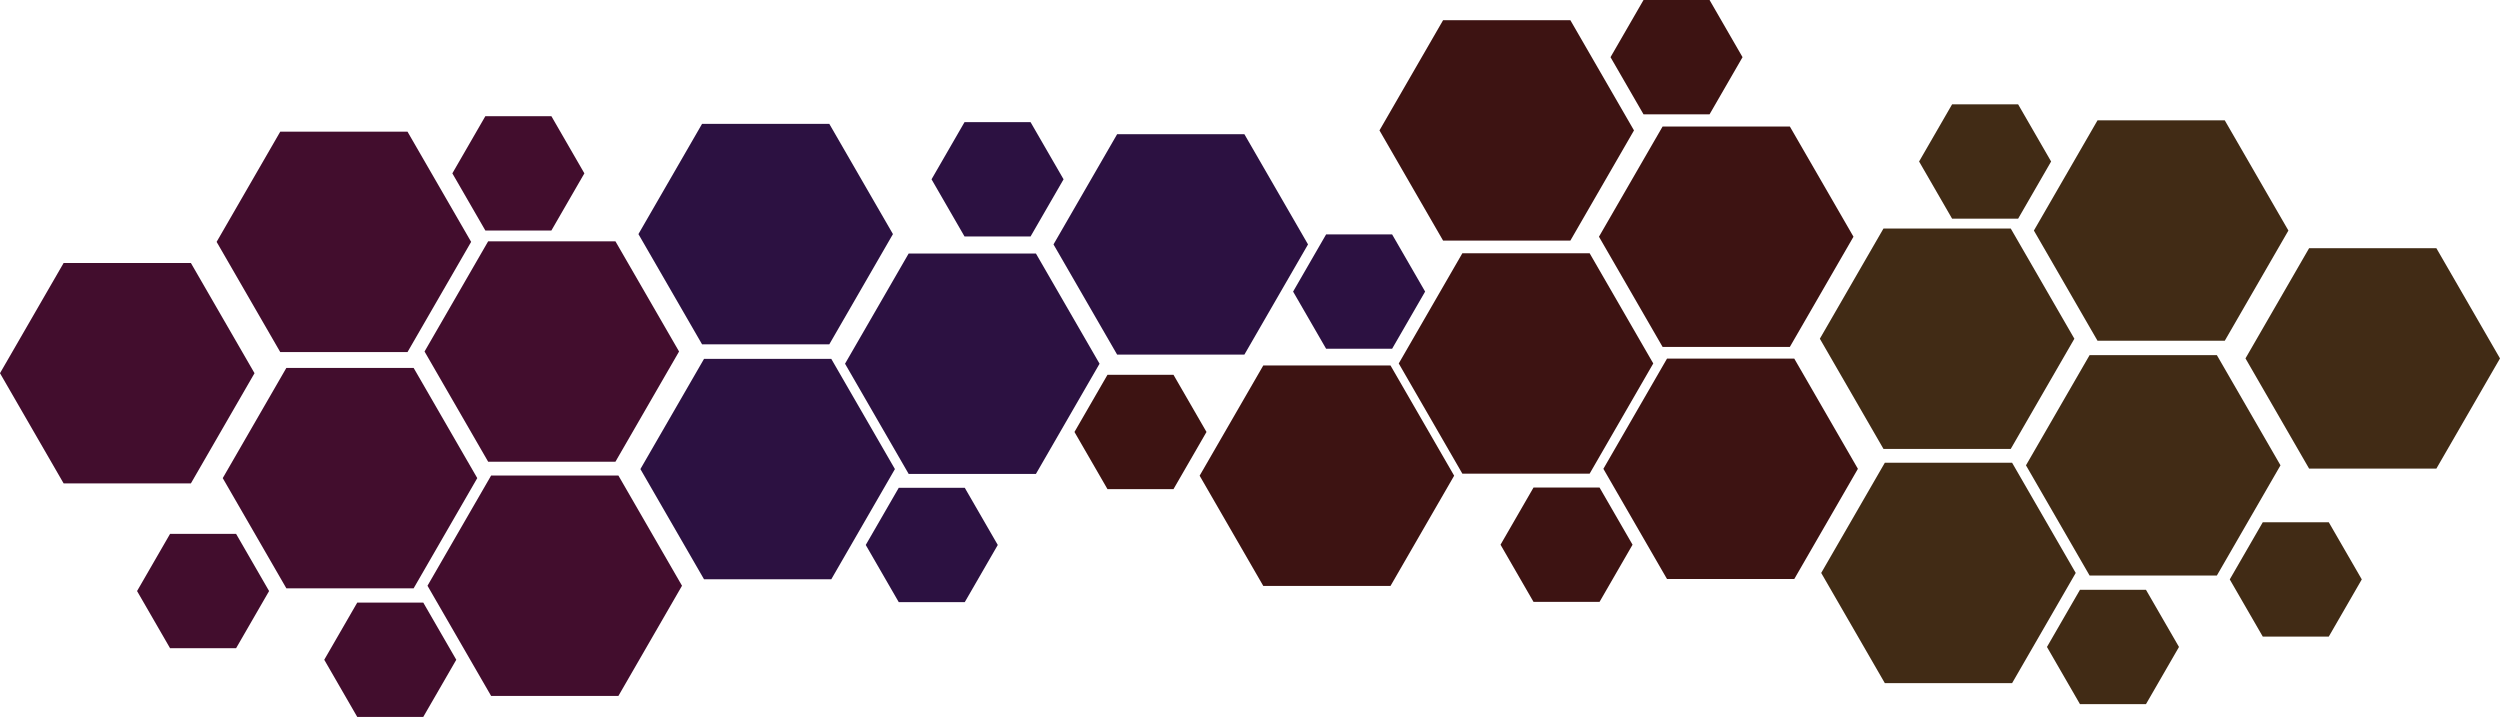
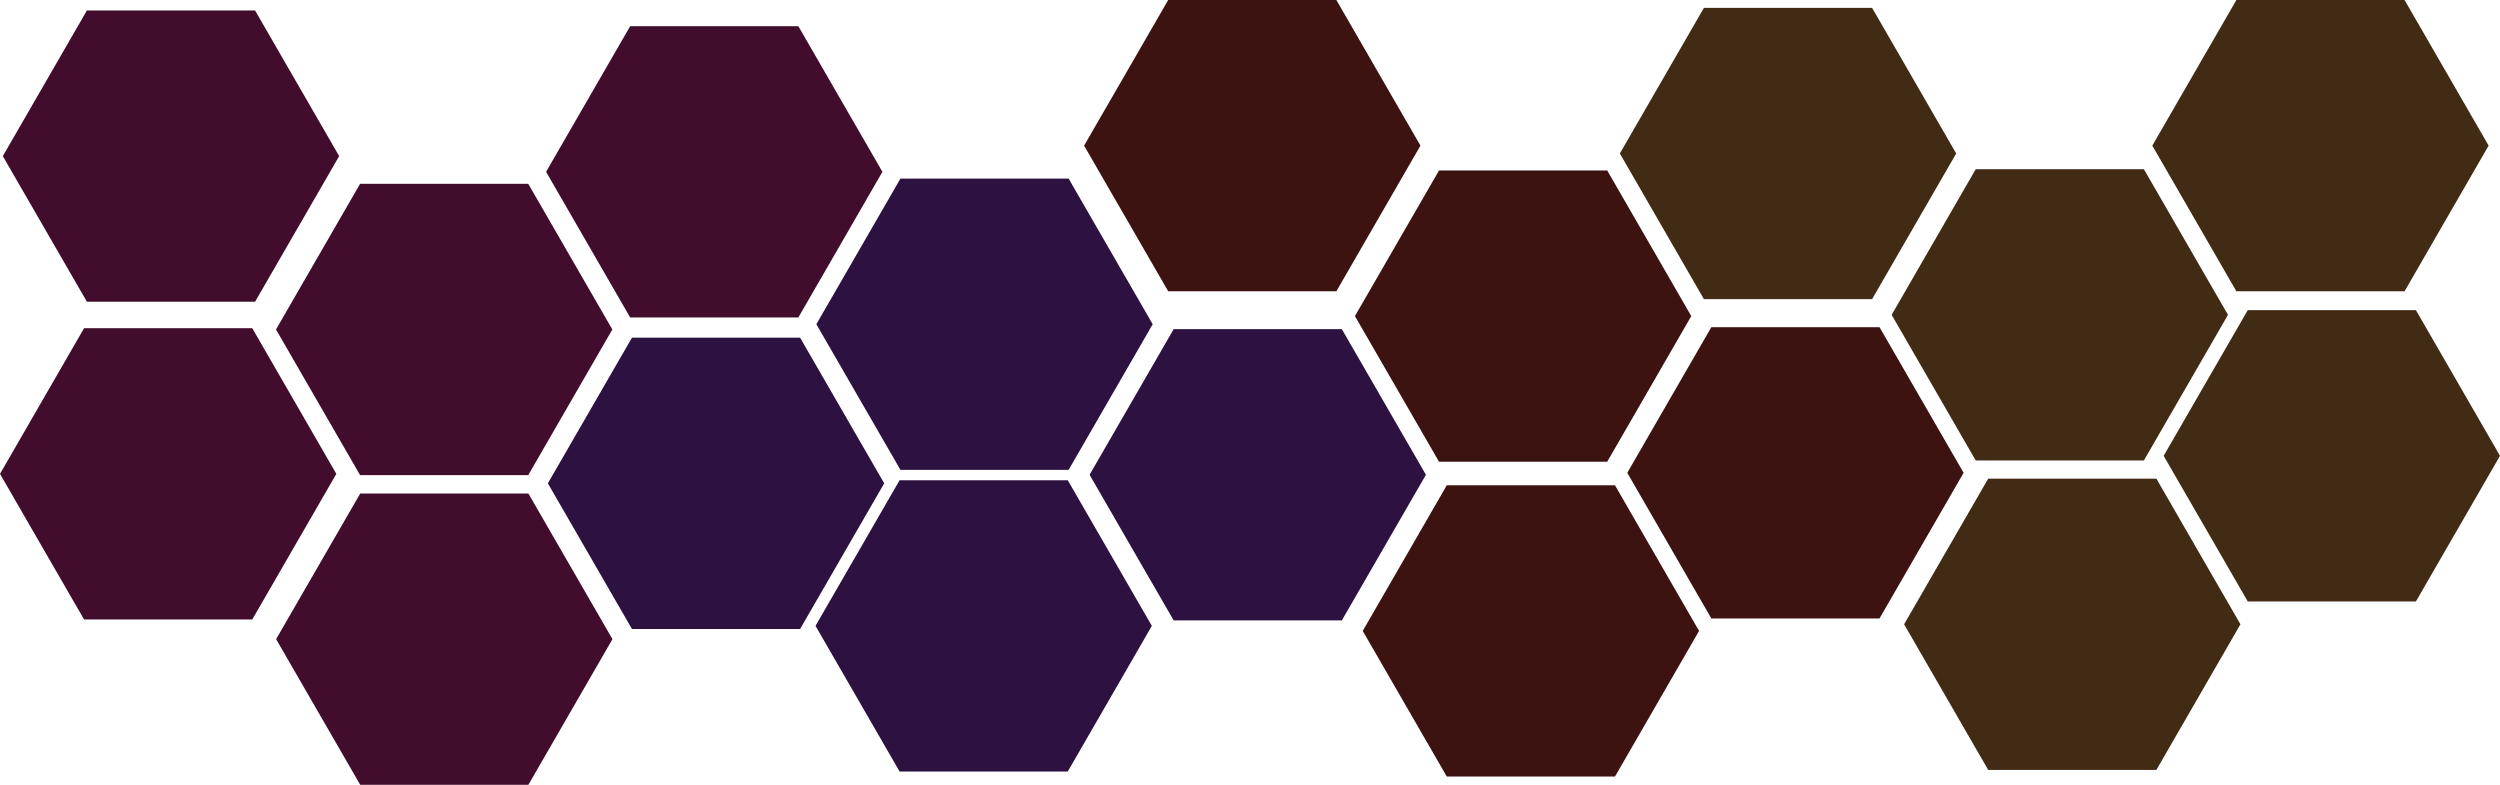
- <svg xmlns="http://www.w3.org/2000/svg" id="uuid-1ecad16c-e603-4f3c-9acd-81d05a1a43cc" data-name="Layer 2" viewBox="0 0 1738.09 498.43">
+ <svg xmlns="http://www.w3.org/2000/svg" id="uuid-21efcec9-6b25-4950-bfc7-fb992842117e" data-name="Layer 2" viewBox="0 0 1091.29 342.57">
  <defs>
    <style>
-       .uuid-d34d3d39-7bfe-4665-8b7b-8c8ccfd8847a {
+       .uuid-362f5bca-a413-4323-a3cc-ca278c37b5a6 {
        fill: #420d2d;
      }

-       .uuid-60abcbf1-7815-405f-a65a-cdc767ce3054 {
+       .uuid-bb63ef14-760c-457f-b3bc-5708c02c26be {
        fill: #412b15;
      }

-       .uuid-dd0f7d84-b92f-43eb-9994-10b71f9cf445 {
+       .uuid-440f97e2-6e68-4fe3-adbd-da6284b70599 {
        fill: #2c1141;
      }

-       .uuid-da83c31a-1554-4a1b-9ebc-3de38ada29f0 {
+       .uuid-69379842-0172-4faf-a74b-eada56bb9907 {
        fill: #3d1312;
      }
    </style>
  </defs>
-   <g id="uuid-85624ac3-36b9-482b-9d11-697ec5cd9731" data-name="Layer 2">
-     <polygon class="uuid-da83c31a-1554-4a1b-9ebc-3de38ada29f0" points="1244.37 87.95 1155.9 87.95 1111.66 164.57 1155.9 241.19 1244.37 241.19 1288.61 164.57 1244.37 87.95" />
-     <polygon class="uuid-dd0f7d84-b92f-43eb-9994-10b71f9cf445" points="720.21 176.25 631.74 176.25 587.5 252.87 631.74 329.49 720.21 329.49 764.45 252.87 720.21 176.25" />
-     <polygon class="uuid-d34d3d39-7bfe-4665-8b7b-8c8ccfd8847a" points="474.16 407.23 429.93 330.6 341.45 330.61 297.21 407.23 341.45 483.85 429.93 483.85 474.16 407.23" />
-     <polygon class="uuid-dd0f7d84-b92f-43eb-9994-10b71f9cf445" points="670.74 339.13 624.85 339.13 601.9 378.88 624.85 418.63 670.74 418.63 693.69 378.88 670.74 339.13" />
-     <polygon class="uuid-d34d3d39-7bfe-4665-8b7b-8c8ccfd8847a" points="294.27 418.94 248.37 418.94 225.43 458.69 248.37 498.43 294.27 498.43 317.22 458.69 294.27 418.94" />
-     <polygon class="uuid-d34d3d39-7bfe-4665-8b7b-8c8ccfd8847a" points="331.81 332.4 287.57 255.78 199.09 255.78 154.86 332.4 199.09 409.02 287.57 409.02 331.81 332.4" />
-     <polygon class="uuid-d34d3d39-7bfe-4665-8b7b-8c8ccfd8847a" points="383.34 80.77 337.44 80.77 314.49 120.52 337.44 160.26 383.34 160.26 406.28 120.52 383.34 80.77" />
-     <polygon class="uuid-dd0f7d84-b92f-43eb-9994-10b71f9cf445" points="577.94 249.5 489.47 249.5 445.23 326.12 489.47 402.74 577.94 402.74 622.18 326.12 577.94 249.5" />
-     <polygon class="uuid-da83c31a-1554-4a1b-9ebc-3de38ada29f0" points="1091.77 14.04 1003.29 14.04 959.06 90.66 1003.29 167.28 1091.77 167.28 1136.01 90.66 1091.77 14.04" />
-     <polygon class="uuid-da83c31a-1554-4a1b-9ebc-3de38ada29f0" points="1188.54 0 1142.64 0 1119.69 39.75 1142.64 79.49 1188.54 79.49 1211.48 39.75 1188.54 0" />
-     <polygon class="uuid-d34d3d39-7bfe-4665-8b7b-8c8ccfd8847a" points="164.14 371.17 118.24 371.17 95.29 410.92 118.24 450.66 164.14 450.66 187.08 410.92 164.14 371.17" />
-     <polygon class="uuid-60abcbf1-7815-405f-a65a-cdc767ce3054" points="1619.05 363.09 1573.16 363.09 1550.21 402.83 1573.16 442.58 1619.05 442.58 1642 402.83 1619.05 363.09" />
-     <polygon class="uuid-da83c31a-1554-4a1b-9ebc-3de38ada29f0" points="966.74 254.1 878.27 254.1 834.03 330.72 878.27 407.34 966.74 407.34 1010.98 330.72 966.74 254.1" />
-     <polygon class="uuid-dd0f7d84-b92f-43eb-9994-10b71f9cf445" points="488.09 239.37 576.57 239.37 620.81 162.75 576.57 86.13 488.09 86.13 443.86 162.75 488.09 239.37" />
-     <polygon class="uuid-d34d3d39-7bfe-4665-8b7b-8c8ccfd8847a" points="150.6 168.16 194.84 244.78 283.31 244.78 327.55 168.16 283.31 91.54 194.84 91.54 150.6 168.16" />
-     <polygon class="uuid-d34d3d39-7bfe-4665-8b7b-8c8ccfd8847a" points="295.16 244.38 339.39 321.01 427.87 321.01 472.11 244.38 427.87 167.76 339.39 167.76 295.16 244.38" />
-     <polygon class="uuid-dd0f7d84-b92f-43eb-9994-10b71f9cf445" points="670.58 164.41 716.48 164.41 739.43 124.66 716.48 84.91 670.58 84.91 647.64 124.66 670.58 164.41" />
-     <polygon class="uuid-da83c31a-1554-4a1b-9ebc-3de38ada29f0" points="815.85 260.57 769.96 260.57 747.01 300.32 769.96 340.06 815.85 340.06 838.8 300.32 815.85 260.57" />
-     <polygon class="uuid-60abcbf1-7815-405f-a65a-cdc767ce3054" points="1590.98 160.29 1546.74 83.67 1458.27 83.67 1414.03 160.29 1458.27 236.91 1546.74 236.91 1590.98 160.29" />
-     <polygon class="uuid-da83c31a-1554-4a1b-9ebc-3de38ada29f0" points="1016.69 176.06 1105.17 176.06 1149.41 252.69 1105.17 329.31 1016.69 329.31 972.46 252.69 1016.69 176.06" />
-     <polygon class="uuid-60abcbf1-7815-405f-a65a-cdc767ce3054" points="1266.17 398.33 1310.41 321.71 1398.88 321.71 1443.12 398.33 1398.88 474.95 1310.41 474.95 1266.17 398.33" />
-     <polygon class="uuid-da83c31a-1554-4a1b-9ebc-3de38ada29f0" points="1066.16 338.95 1112.06 338.95 1135.01 378.7 1112.06 418.45 1066.16 418.45 1043.22 378.7 1066.16 338.95" />
-     <polygon class="uuid-60abcbf1-7815-405f-a65a-cdc767ce3054" points="1446.07 410.05 1491.96 410.05 1514.91 449.79 1491.96 489.54 1446.07 489.54 1423.12 449.79 1446.07 410.05" />
-     <polygon class="uuid-60abcbf1-7815-405f-a65a-cdc767ce3054" points="1408.53 323.51 1452.77 246.89 1541.24 246.89 1585.48 323.51 1541.24 400.13 1452.77 400.13 1408.53 323.51" />
-     <polygon class="uuid-60abcbf1-7815-405f-a65a-cdc767ce3054" points="1357.17 72.53 1403.07 72.53 1426.01 112.28 1403.07 152.03 1357.17 152.03 1334.22 112.28 1357.17 72.53" />
-     <polygon class="uuid-da83c31a-1554-4a1b-9ebc-3de38ada29f0" points="1158.97 249.32 1247.44 249.32 1291.68 325.94 1247.44 402.56 1158.97 402.56 1114.73 325.94 1158.97 249.32" />
-     <polygon class="uuid-60abcbf1-7815-405f-a65a-cdc767ce3054" points="1442.18 235.49 1397.94 312.11 1309.47 312.11 1265.23 235.49 1309.47 158.87 1397.94 158.87 1442.18 235.49" />
-     <polygon class="uuid-dd0f7d84-b92f-43eb-9994-10b71f9cf445" points="865.14 93.3 776.67 93.3 732.43 169.92 776.67 246.54 865.14 246.54 909.38 169.92 865.14 93.3" />
-     <polygon class="uuid-dd0f7d84-b92f-43eb-9994-10b71f9cf445" points="967.85 162.97 921.96 162.97 899.01 202.72 921.96 242.46 967.85 242.46 990.8 202.72 967.85 162.97" />
-     <polygon class="uuid-d34d3d39-7bfe-4665-8b7b-8c8ccfd8847a" points="176.95 259.46 132.71 182.84 44.24 182.84 0 259.46 44.24 336.08 132.71 336.08 176.95 259.46" />
-     <polygon class="uuid-60abcbf1-7815-405f-a65a-cdc767ce3054" points="1561.14 249.17 1605.38 172.55 1693.85 172.55 1738.09 249.18 1693.85 325.8 1605.38 325.8 1561.14 249.17" />
+   <g id="uuid-f8c9d419-ee81-4135-8977-aecaad3f967b" data-name="Layer 2">
+     <polygon class="uuid-69379842-0172-4faf-a74b-eada56bb9907" points="701.57 74.41 628.16 74.41 591.45 137.98 628.16 201.56 701.57 201.56 738.27 137.98 701.57 74.41" />
+     <polygon class="uuid-440f97e2-6e68-4fe3-adbd-da6284b70599" points="466.09 209.63 392.69 209.63 355.98 273.2 392.69 336.78 466.09 336.78 502.8 273.2 466.09 209.63" />
+     <polygon class="uuid-362f5bca-a413-4323-a3cc-ca278c37b5a6" points="146.82 206.85 110.11 143.27 36.7 143.27 0 206.85 36.7 270.42 110.11 270.42 146.82 206.85" />
+     <polygon class="uuid-440f97e2-6e68-4fe3-adbd-da6284b70599" points="585.73 143.67 512.33 143.67 475.62 207.25 512.33 270.82 585.73 270.82 622.44 207.25 585.73 143.67" />
+     <polygon class="uuid-440f97e2-6e68-4fe3-adbd-da6284b70599" points="275.86 274.56 349.26 274.56 385.97 210.98 349.26 147.41 275.86 147.41 239.15 210.98 275.86 274.56" />
+     <polygon class="uuid-362f5bca-a413-4323-a3cc-ca278c37b5a6" points="120.53 279 157.24 342.57 230.65 342.57 267.35 279 230.65 215.43 157.24 215.43 120.53 279" />
+     <polygon class="uuid-362f5bca-a413-4323-a3cc-ca278c37b5a6" points="120.48 143.82 157.18 207.39 230.59 207.39 267.3 143.82 230.59 80.24 157.18 80.24 120.48 143.82" />
+     <polygon class="uuid-69379842-0172-4faf-a74b-eada56bb9907" points="857.15 206.39 820.44 142.82 747.03 142.82 710.33 206.39 747.03 269.97 820.44 269.96 857.15 206.39" />
+     <polygon class="uuid-69379842-0172-4faf-a74b-eada56bb9907" points="631.55 211.83 704.96 211.83 741.67 275.41 704.96 338.98 631.55 338.98 594.85 275.41 631.55 211.83" />
+     <polygon class="uuid-bb63ef14-760c-457f-b3bc-5708c02c26be" points="825.73 137.43 862.44 73.86 935.84 73.86 972.55 137.43 935.84 201.01 862.44 201.01 825.73 137.43" />
+     <polygon class="uuid-bb63ef14-760c-457f-b3bc-5708c02c26be" points="977.99 272.51 941.29 336.09 867.88 336.09 831.17 272.51 867.88 208.94 941.29 208.94 977.99 272.51" />
+     <polygon class="uuid-bb63ef14-760c-457f-b3bc-5708c02c26be" points="944.47 198.97 981.18 135.39 1054.59 135.39 1091.29 198.97 1054.59 262.54 981.18 262.54 944.47 198.97" />
+     <polygon class="uuid-440f97e2-6e68-4fe3-adbd-da6284b70599" points="466.47 77.96 393.06 77.96 356.35 141.53 393.06 205.11 466.47 205.11 503.17 141.53 466.47 77.96" />
+     <polygon class="uuid-362f5bca-a413-4323-a3cc-ca278c37b5a6" points="238.37 75 275.08 138.58 348.49 138.58 385.19 75 348.49 11.43 275.08 11.43 238.37 75" />
+     <polygon class="uuid-69379842-0172-4faf-a74b-eada56bb9907" points="583.34 0 509.94 0 473.23 63.57 509.94 127.15 583.34 127.15 620.05 63.57 583.34 0" />
+     <polygon class="uuid-bb63ef14-760c-457f-b3bc-5708c02c26be" points="707.09 67 743.79 3.43 817.2 3.43 853.91 67 817.2 130.58 743.79 130.58 707.09 67" />
+     <polygon class="uuid-bb63ef14-760c-457f-b3bc-5708c02c26be" points="939.52 63.57 976.22 0 1049.63 0 1086.33 63.57 1049.63 127.15 976.22 127.15 939.52 63.57" />
+     <polygon class="uuid-362f5bca-a413-4323-a3cc-ca278c37b5a6" points="148.05 68.15 111.34 4.57 37.94 4.57 1.23 68.15 37.94 131.72 111.34 131.72 148.05 68.15" />
  </g>
</svg>
